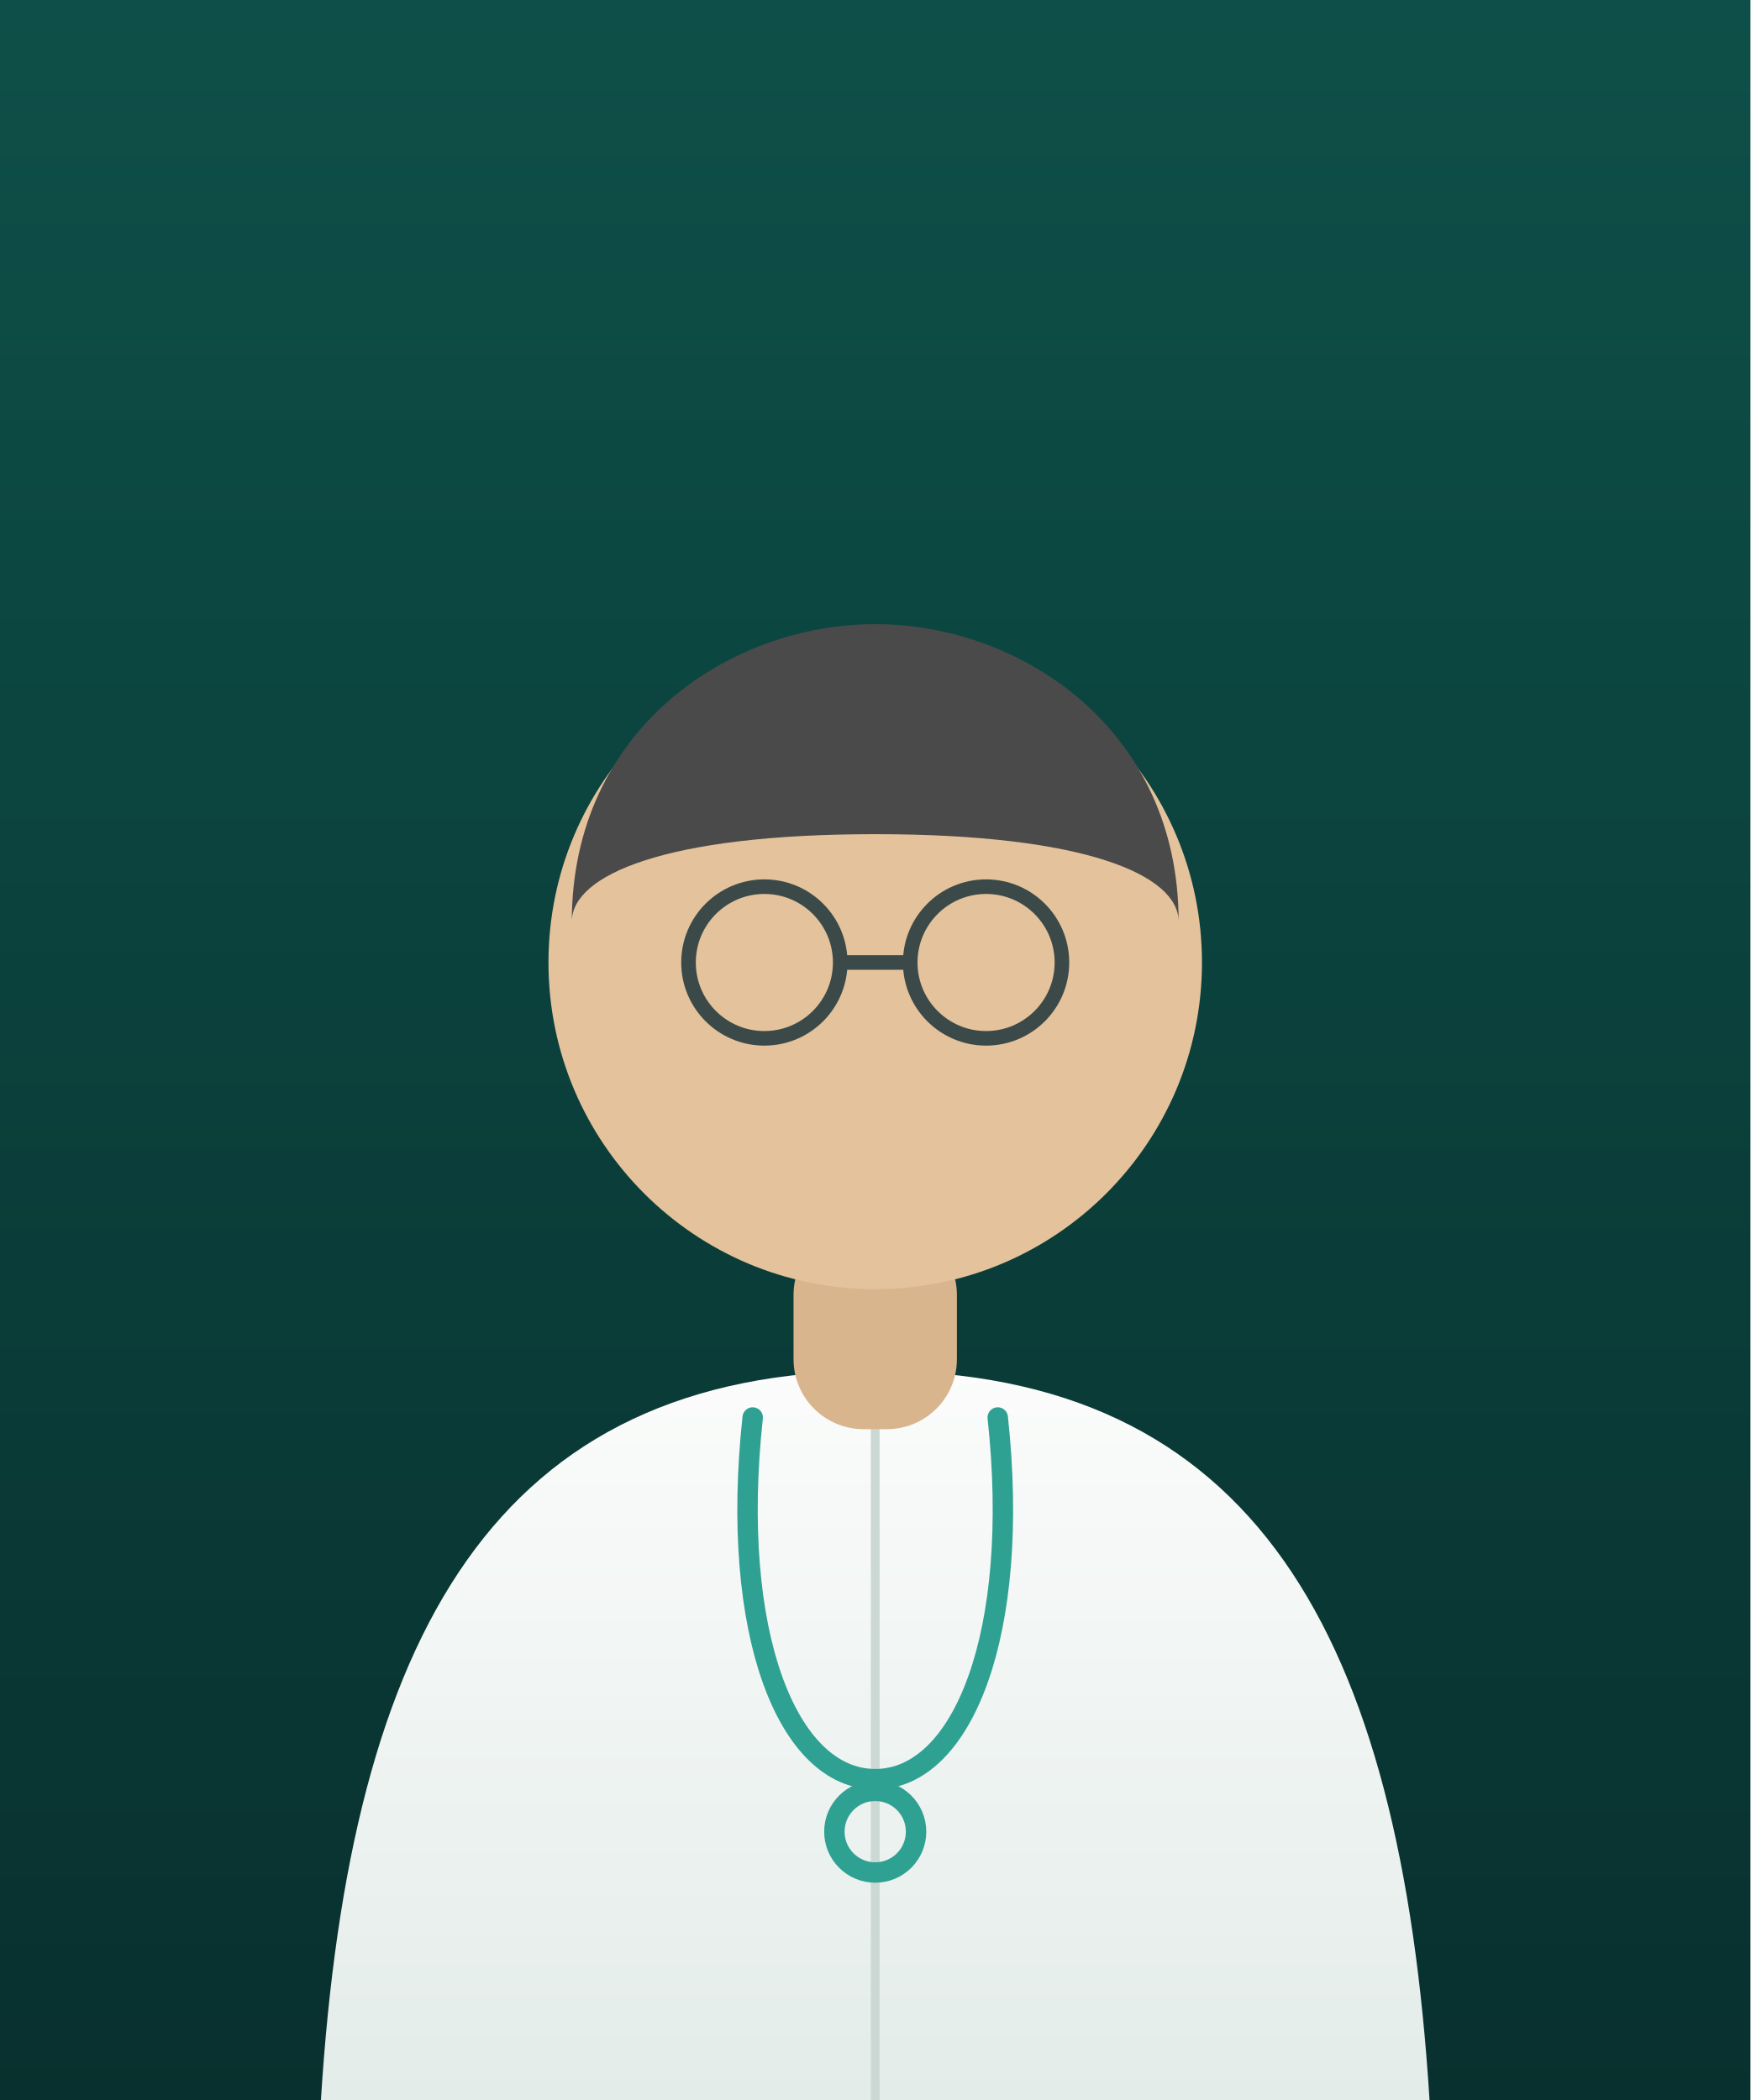
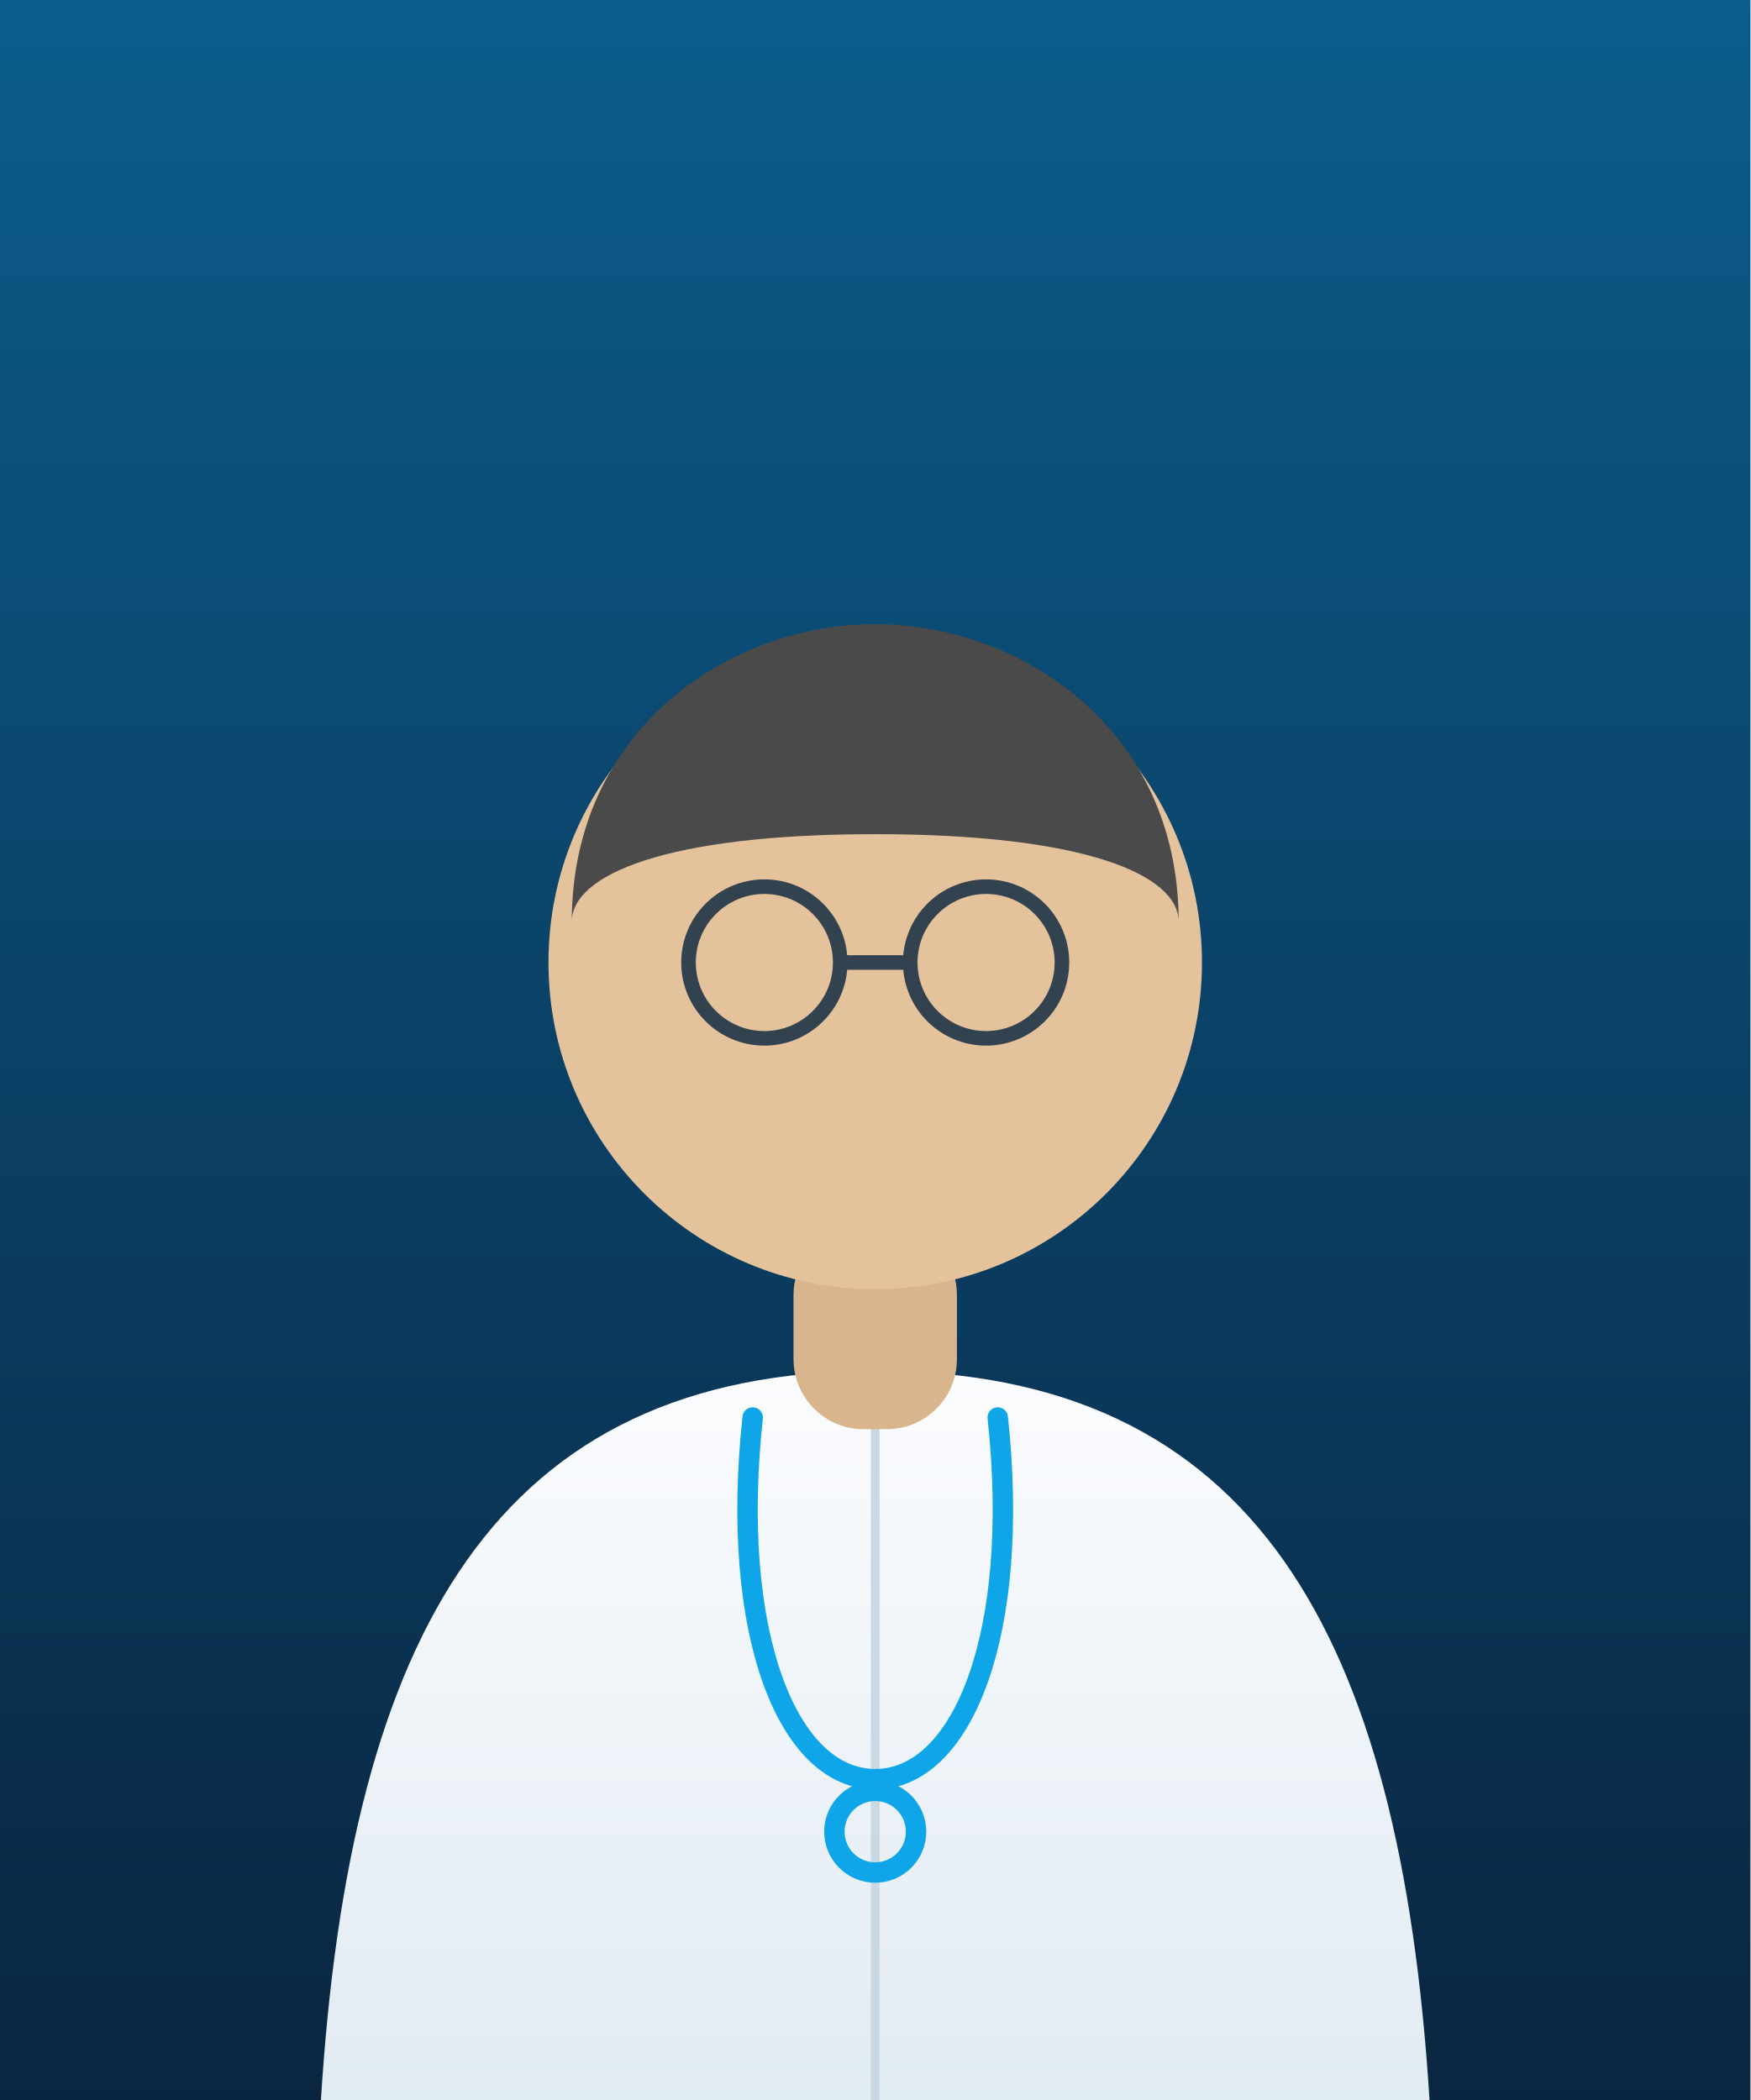
<svg xmlns="http://www.w3.org/2000/svg" viewBox="0 0 600 720" width="600" height="720" role="img" aria-label="Portrait placeholder for Dr. Salil Bhargava">
  <defs>
    <linearGradient id="bg" x1="0" y1="0" x2="0" y2="1">
-       <stop offset="0" stop-color="#0E5049" />
-       <stop offset="1" stop-color="#08302E" />
+       <stop offset="0" stop-color="#0B5D8C" />
+       <stop offset="1" stop-color="#0A2540" />
    </linearGradient>
    <linearGradient id="coat" x1="0" y1="0" x2="0" y2="1">
-       <stop offset="0" stop-color="#FBFCFB" />
-       <stop offset="1" stop-color="#E3ECE9" />
+       <stop offset="0" stop-color="#FBFCFE" />
+       <stop offset="1" stop-color="#E1EBF2" />
    </linearGradient>
  </defs>
  <rect width="600" height="720" fill="url(#bg)" />
  <path d="M300 470 C170 470 120 560 110 720 L490 720 C480 560 430 470 300 470 Z" fill="url(#coat)" />
-   <path d="M300 470 L300 720" stroke="#CBD8D4" stroke-width="3" />
-   <path d="M258 486 C250 560 270 610 300 610 C330 610 350 560 342 486" fill="none" stroke="#2FA192" stroke-width="7" stroke-linecap="round" />
-   <circle cx="300" cy="628" r="14" fill="none" stroke="#2FA192" stroke-width="7" />
+   <path d="M300 470 L300 720" stroke="#C9D8E3" stroke-width="3" />
+   <path d="M258 486 C250 560 270 610 300 610 C330 610 350 560 342 486" fill="none" stroke="#0EA5E9" stroke-width="7" stroke-linecap="round" />
+   <circle cx="300" cy="628" r="14" fill="none" stroke="#0EA5E9" stroke-width="7" />
  <rect x="272" y="420" width="56" height="70" rx="24" fill="#D8B58C" />
  <circle cx="300" cy="330" r="112" fill="#E4C29B" />
  <path d="M196 316 C196 250 250 214 300 214 C350 214 404 250 404 316 C404 300 372 286 300 286 C228 286 196 300 196 316 Z" fill="#4A4A4A" />
-   <g fill="none" stroke="#3B4A48" stroke-width="5">
+   <g fill="none" stroke="#33424F" stroke-width="5">
    <circle cx="262" cy="330" r="26" />
    <circle cx="338" cy="330" r="26" />
    <path d="M288 330 h24" />
  </g>
-   <text x="300" y="700" font-family="Inter, sans-serif" font-size="20" fill="#0E5049" text-anchor="middle" opacity="0.0">Portrait placeholder</text>
+   <text x="300" y="700" font-family="Inter, sans-serif" font-size="20" fill="#0B5D8C" text-anchor="middle" opacity="0.0">Portrait placeholder</text>
</svg>
